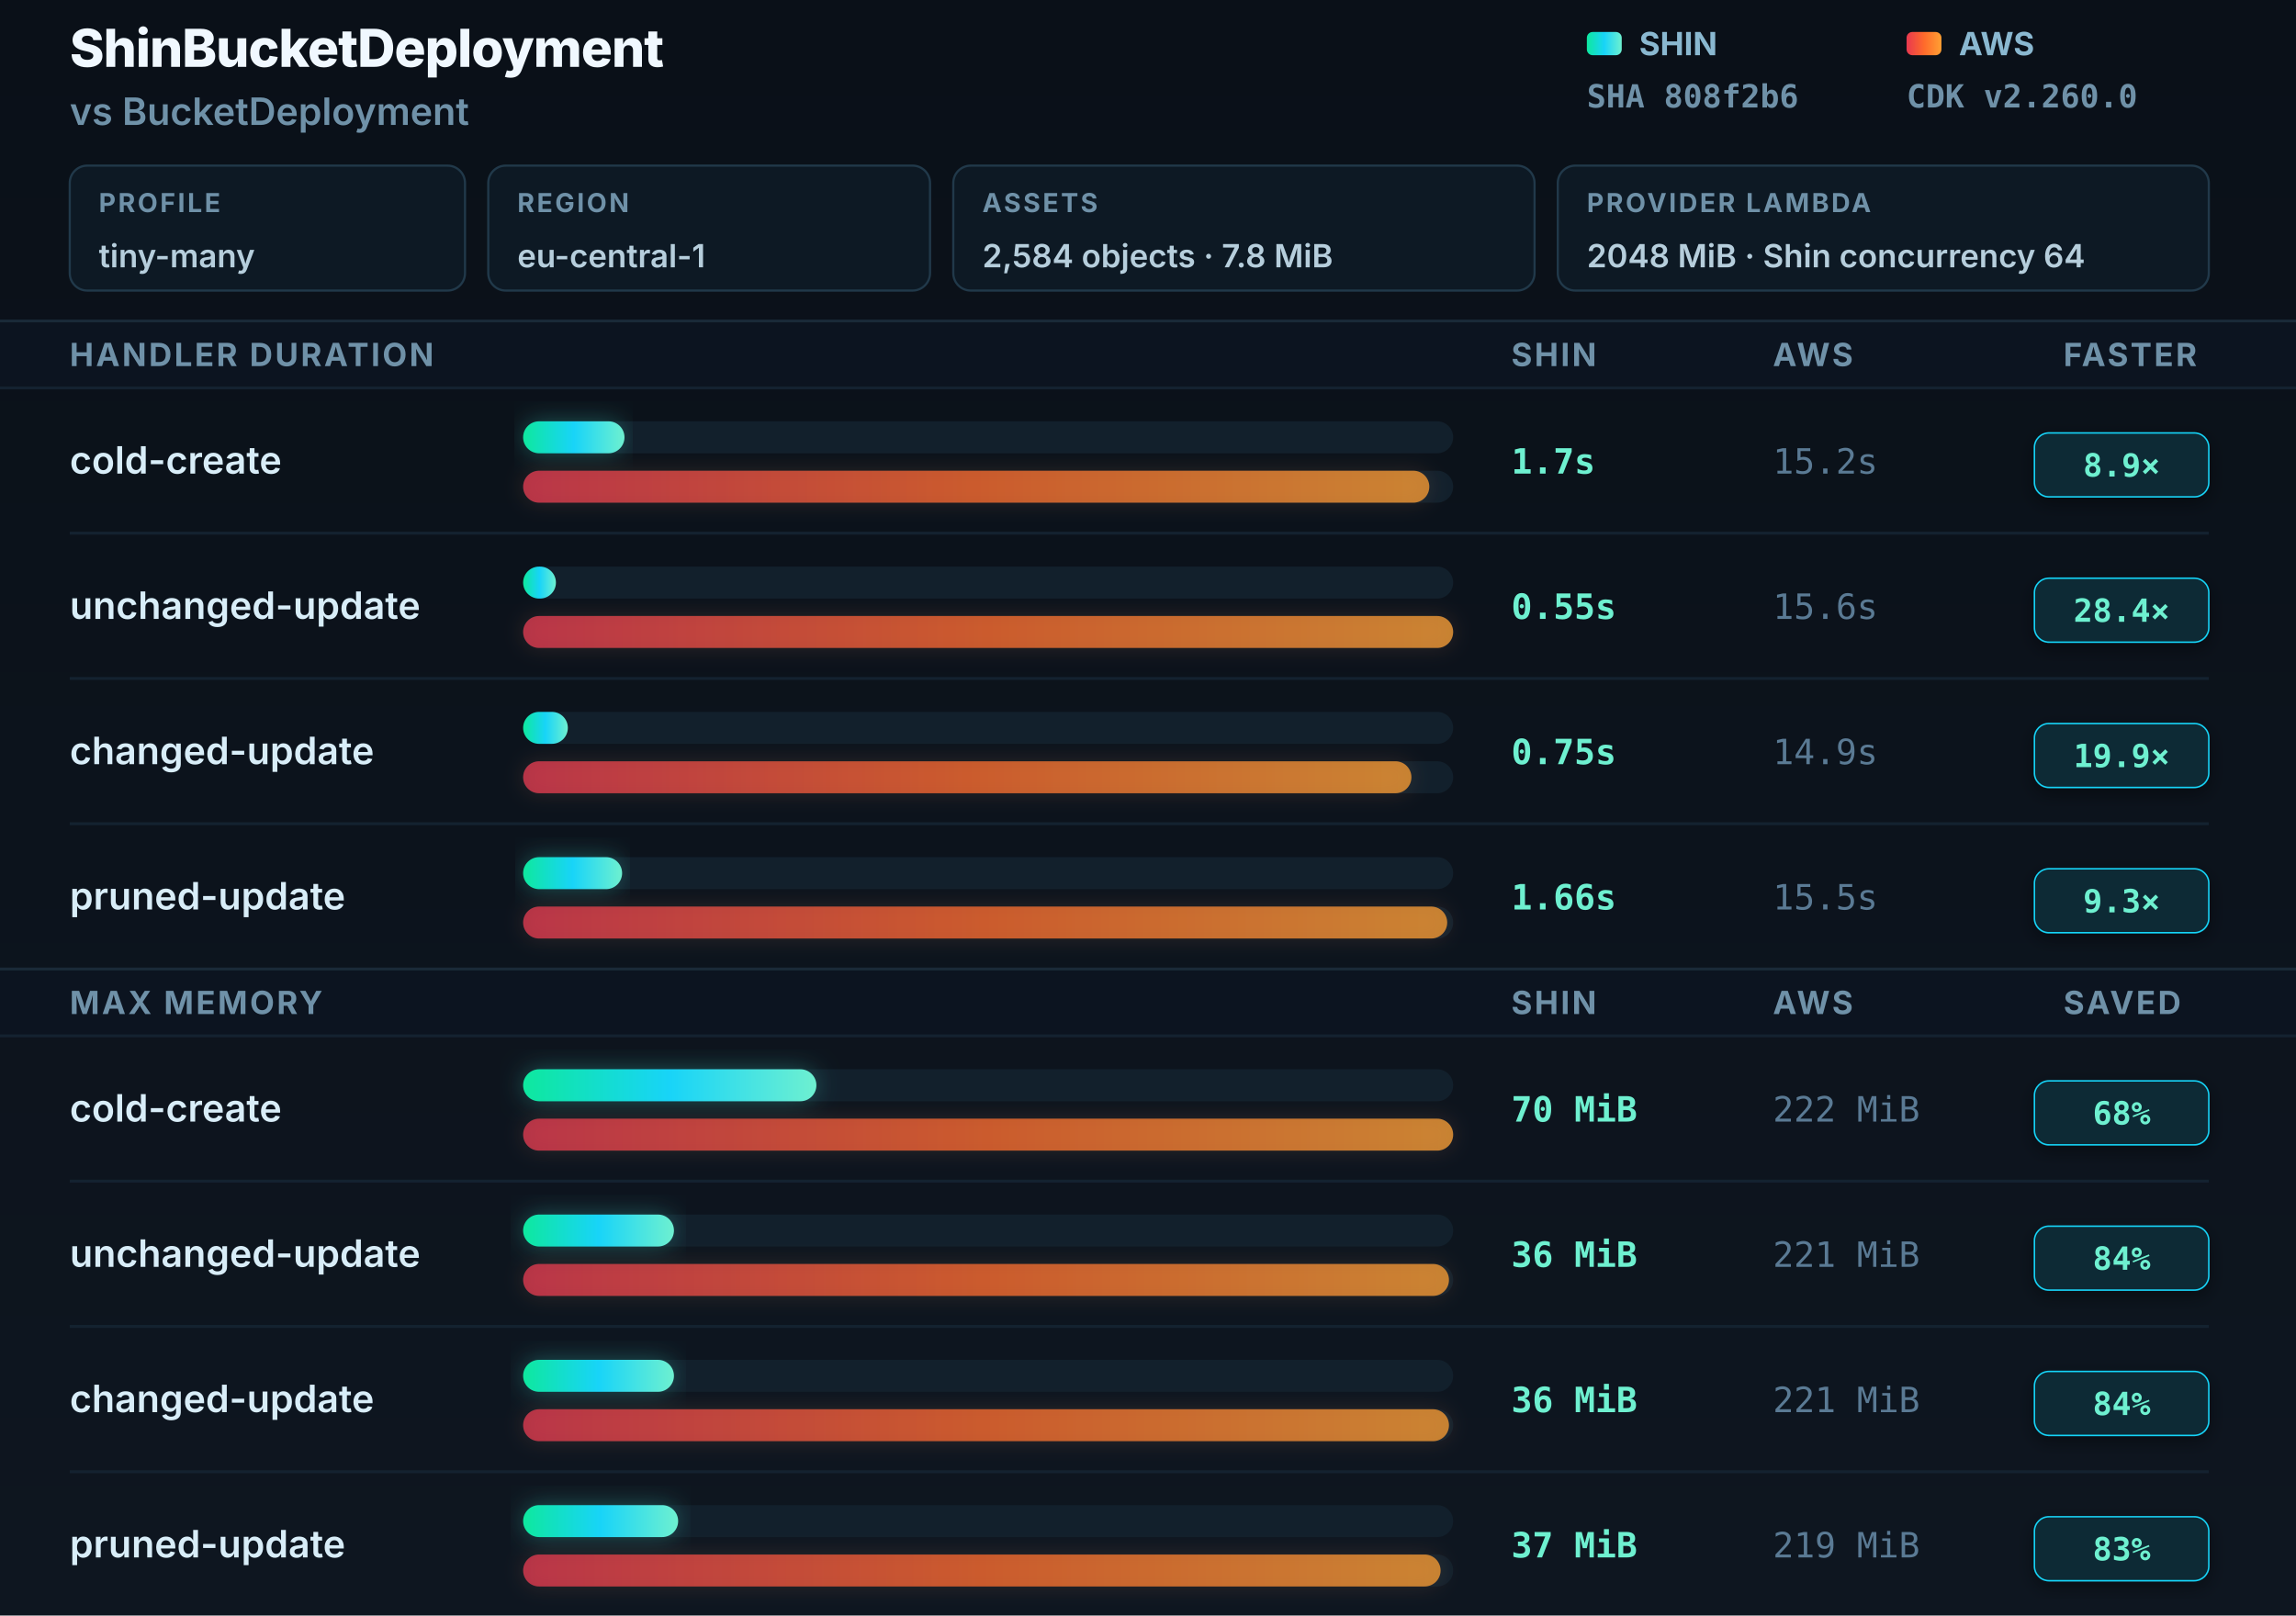
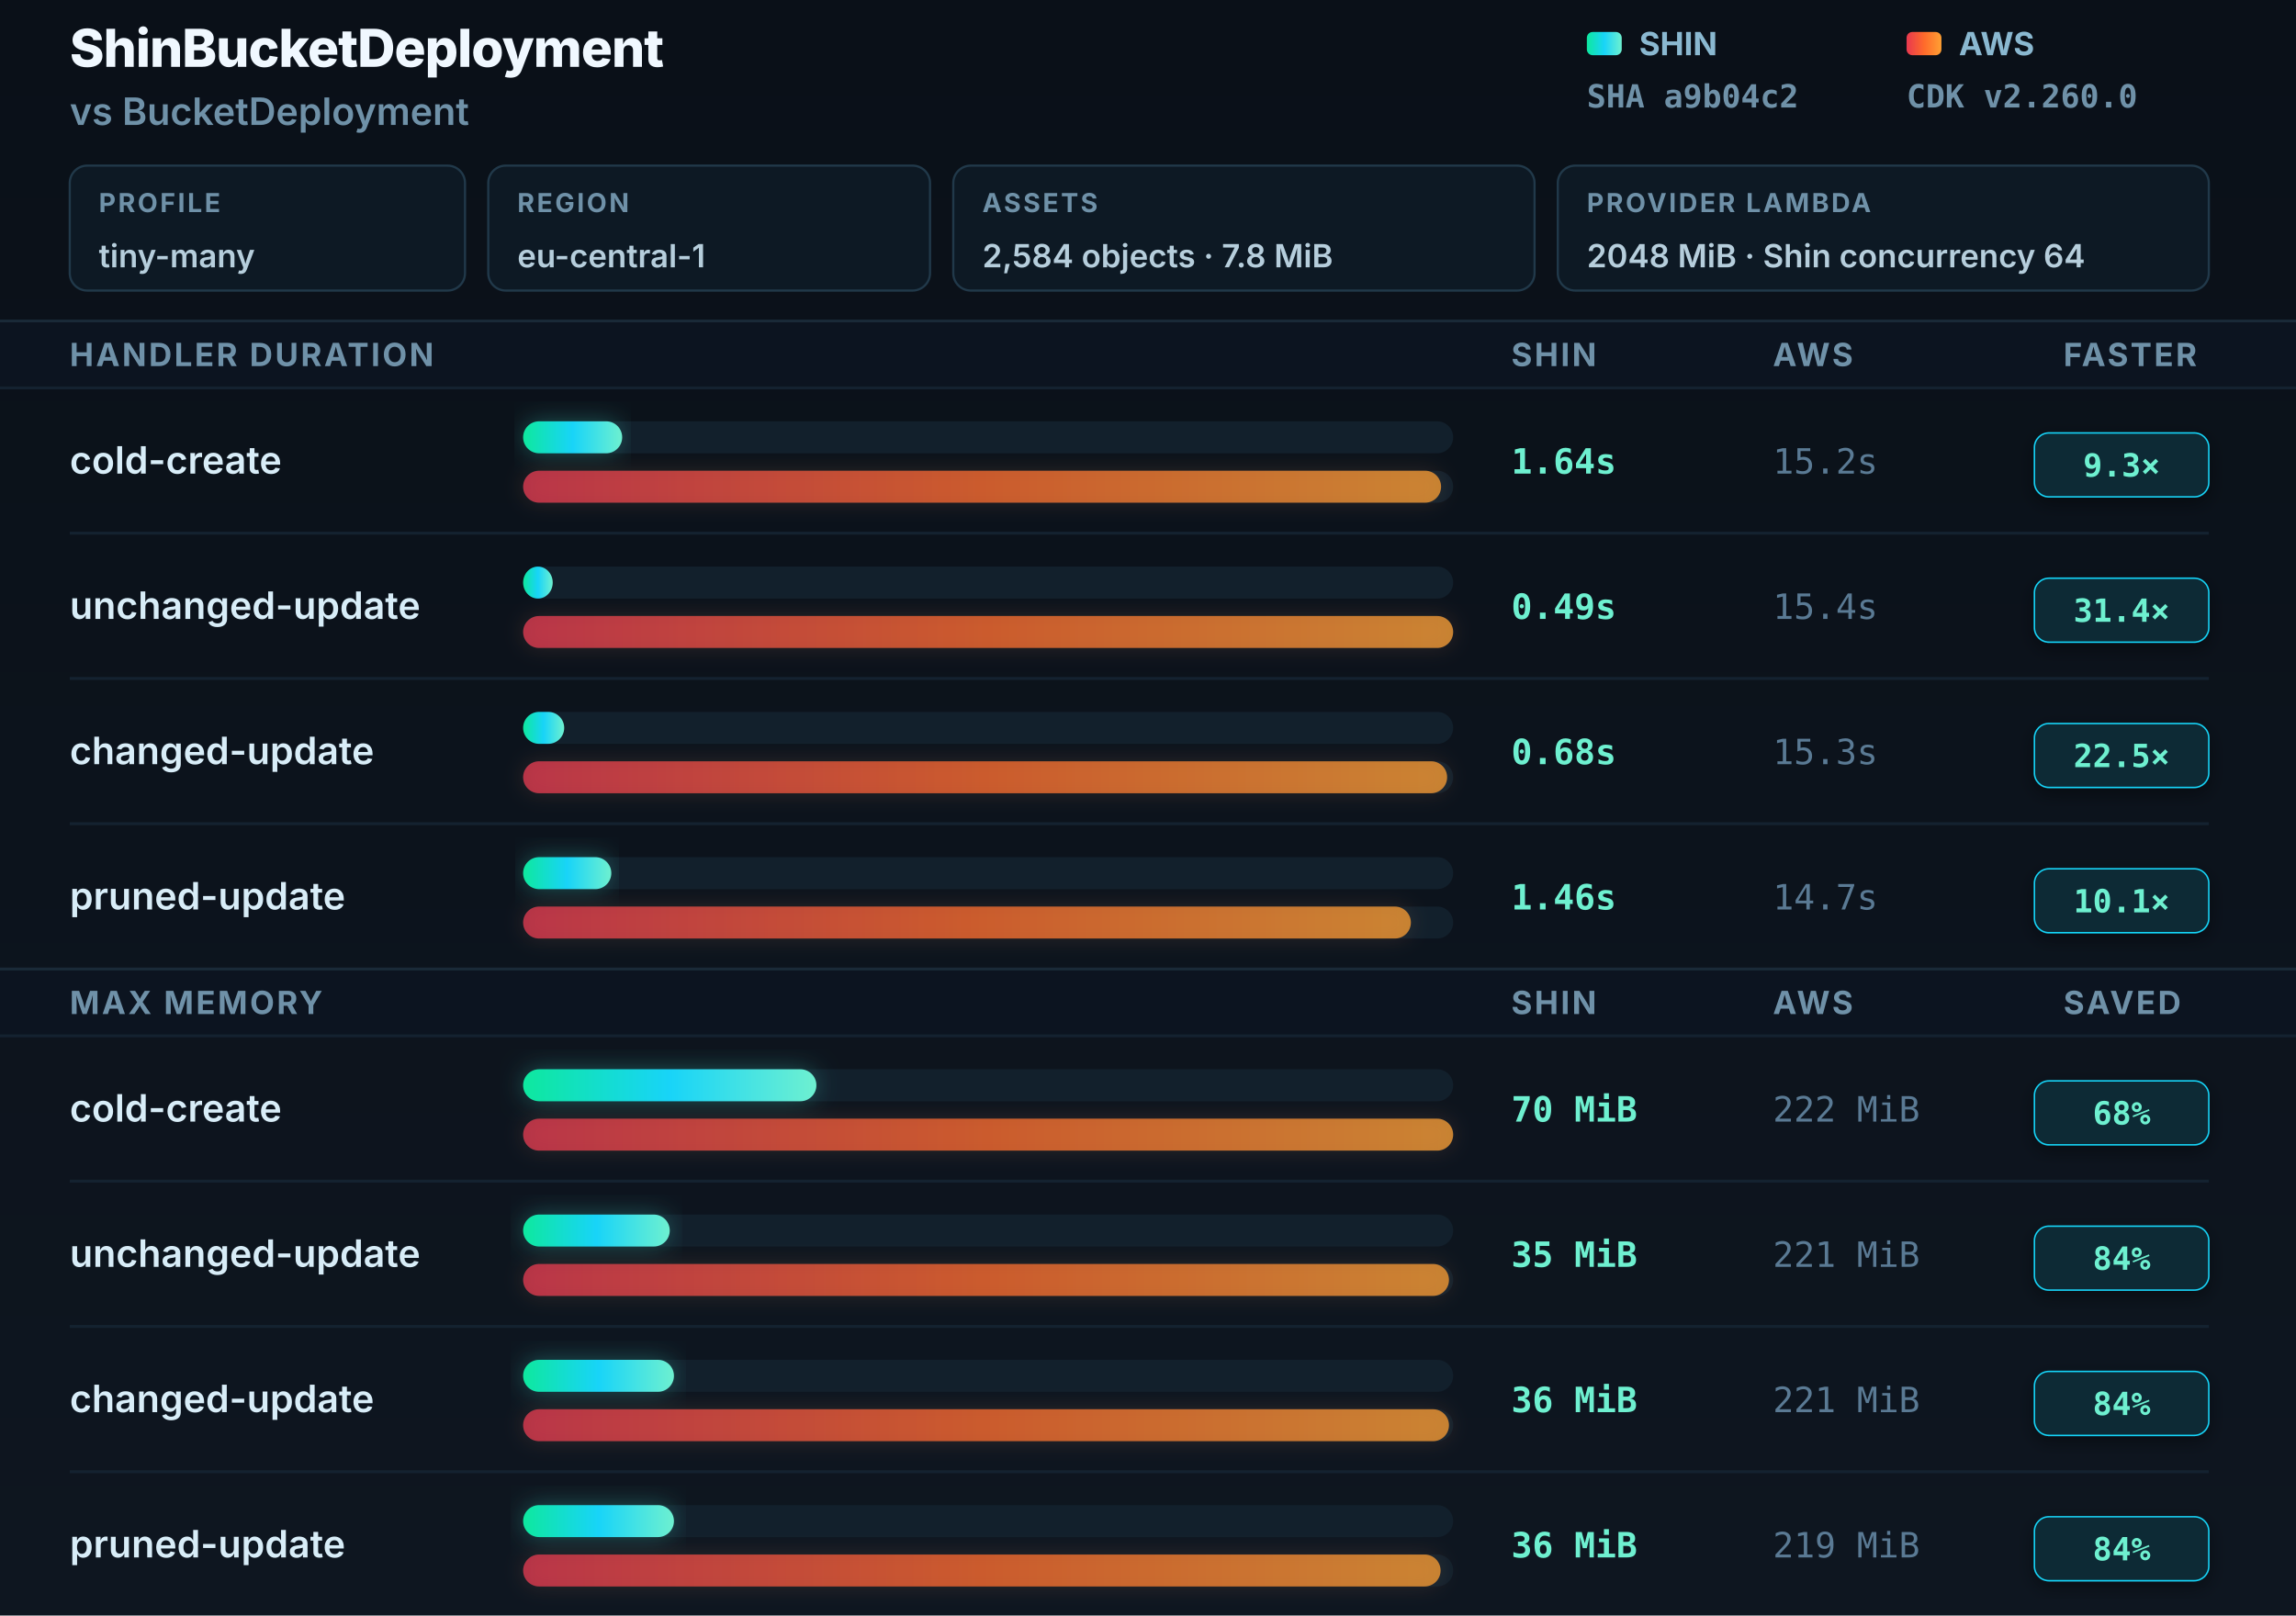
<svg xmlns="http://www.w3.org/2000/svg" width="790" height="556" viewBox="0 0 790 556" role="img" aria-labelledby="title desc">
  <defs>
    <linearGradient id="shin" x1="0" y1="0" x2="1" y2="0">
      <stop offset="0" stop-color="#0ee89e" />
      <stop offset="0.5" stop-color="#18d4f8" />
      <stop offset="1" stop-color="#6ef0d0" />
    </linearGradient>
    <linearGradient id="aws" x1="0" y1="0" x2="1" y2="0">
      <stop offset="0" stop-color="#e8384f" />
      <stop offset="0.5" stop-color="#ff6a2b" />
      <stop offset="1" stop-color="#ffa033" />
    </linearGradient>
    <linearGradient id="bgGrad" x1="0" y1="0" x2="0" y2="1">
      <stop offset="0" stop-color="#0a1018" />
      <stop offset="1" stop-color="#0e1620" />
    </linearGradient>
    <filter id="gS" x="-8%" y="-60%" width="116%" height="220%">
      <feGaussianBlur in="SourceGraphic" stdDeviation="4" />
      <feColorMatrix type="matrix" values="0 0 0 0 0.06 0 0 0 0 0.85 0 0 0 0 0.7 0 0 0 0.6 0" />
    </filter>
    <filter id="gA" x="-8%" y="-60%" width="116%" height="220%">
      <feGaussianBlur in="SourceGraphic" stdDeviation="3.5" />
      <feColorMatrix type="matrix" values="0 0 0 0 0.95 0 0 0 0 0.35 0 0 0 0 0.15 0 0 0 0.4 0" />
    </filter>
    <filter id="badgeShadow" x="-20%" y="-30%" width="140%" height="160%">
      <feDropShadow dx="0" dy="2" stdDeviation="3" flood-color="#000" flood-opacity="0.4" />
    </filter>
  </defs>
  <rect width="790" height="556" fill="url(#bgGrad)" />
  <text x="24" y="23" font-family="Inter, -apple-system, sans-serif" font-size="18" font-weight="800" fill="#f0f8ff" letter-spacing="-0.3">ShinBucketDeployment</text>
  <text x="24" y="43" font-family="Inter, -apple-system, sans-serif" font-size="13" font-weight="600" fill="#6f91a8">vs BucketDeployment</text>
  <rect x="24" y="57" width="136" height="43" rx="6" fill="#0d1924" stroke="#21394a" stroke-width="0.75" />
  <text x="34" y="73" font-family="Inter, -apple-system, sans-serif" font-size="9" font-weight="700" fill="#6f91a8" letter-spacing="0.8">PROFILE</text>
  <text x="34" y="92" font-family="Inter, -apple-system, sans-serif" font-size="11" font-weight="600" fill="#b6cedc">tiny-many</text>
  <rect x="168" y="57" width="152" height="43" rx="6" fill="#0d1924" stroke="#21394a" stroke-width="0.75" />
  <text x="178" y="73" font-family="Inter, -apple-system, sans-serif" font-size="9" font-weight="700" fill="#6f91a8" letter-spacing="0.8">REGION</text>
  <text x="178" y="92" font-family="Inter, -apple-system, sans-serif" font-size="11" font-weight="600" fill="#b6cedc">eu-central-1</text>
  <rect x="328" y="57" width="200" height="43" rx="6" fill="#0d1924" stroke="#21394a" stroke-width="0.75" />
  <text x="338" y="73" font-family="Inter, -apple-system, sans-serif" font-size="9" font-weight="700" fill="#6f91a8" letter-spacing="0.8">ASSETS</text>
  <text x="338" y="92" font-family="Inter, -apple-system, sans-serif" font-size="11" font-weight="600" fill="#b6cedc">2,584 objects · 7.8 MiB</text>
  <rect x="536" y="57" width="224" height="43" rx="6" fill="#0d1924" stroke="#21394a" stroke-width="0.75" />
  <text x="546" y="73" font-family="Inter, -apple-system, sans-serif" font-size="9" font-weight="700" fill="#6f91a8" letter-spacing="0.8">PROVIDER LAMBDA</text>
  <text x="546" y="92" font-family="Inter, -apple-system, sans-serif" font-size="11" font-weight="600" fill="#b6cedc">2048 MiB · Shin concurrency 64</text>
  <rect x="546" y="11" width="12" height="8" rx="2" fill="url(#shin)" />
  <text x="564" y="19" font-family="Inter, -apple-system, sans-serif" font-size="11" font-weight="700" fill="#8ab8d0">SHIN</text>
-   <text x="546" y="37" font-family="JetBrains Mono, monospace" font-size="11" font-weight="600" fill="#6f91a8">SHA 808f2b6</text>
+   <text x="546" y="37" font-family="JetBrains Mono, monospace" font-size="11" font-weight="600" fill="#6f91a8">SHA a9b04c2</text>
  <rect x="656" y="11" width="12" height="8" rx="2" fill="url(#aws)" />
  <text x="674" y="19" font-family="Inter, -apple-system, sans-serif" font-size="11" font-weight="700" fill="#8ab8d0">AWS</text>
  <text x="656" y="37" font-family="JetBrains Mono, monospace" font-size="11" font-weight="600" fill="#6f91a8">CDK v2.260.0</text>
  <rect x="0" y="110" width="790" height="1" fill="#1a2a38" />
  <rect y="111" width="790" height="22" fill="#0c1420" />
  <text x="24" y="126" font-family="Inter, -apple-system, sans-serif" font-size="11" font-weight="700" fill="#6f91a8" letter-spacing="0.8">HANDLER DURATION</text>
  <text x="520" y="126" font-family="Inter, -apple-system, sans-serif" font-size="11" font-weight="700" fill="#6f91a8" letter-spacing="0.8">SHIN</text>
  <text x="610" y="126" font-family="Inter, -apple-system, sans-serif" font-size="11" font-weight="700" fill="#6f91a8" letter-spacing="0.8">AWS</text>
  <text x="710" y="126" font-family="Inter, -apple-system, sans-serif" font-size="11" font-weight="700" fill="#6f91a8" letter-spacing="0.8">FASTER</text>
  <rect x="0" y="133" width="790" height="1" fill="#142230" />
  <text x="24" y="163" font-family="Inter, -apple-system, sans-serif" font-size="13" font-weight="600" fill="#d8edf8">cold-create</text>
  <rect x="180" y="145" width="320" height="11" rx="5.5" fill="#12202c" />
-   <rect x="180" y="145" width="34.872" height="11" rx="5.5" fill="url(#shin)" filter="url(#gS)" opacity="0.5" />
-   <rect x="180" y="145" width="34.872" height="11" rx="5.5" fill="url(#shin)" />
+   <rect x="180" y="145" width="34.078" height="11" rx="5.5" fill="url(#shin)" filter="url(#gS)" opacity="0.5" />
+   <rect x="180" y="145" width="34.078" height="11" rx="5.5" fill="url(#shin)" />
  <rect x="180" y="162" width="320" height="11" rx="5.5" fill="#12202c" />
-   <rect x="180" y="162" width="311.795" height="11" rx="5.5" fill="url(#aws)" filter="url(#gA)" opacity="0.35" />
-   <rect x="180" y="162" width="311.795" height="11" rx="5.5" fill="url(#aws)" opacity="0.75" />
-   <text x="520" y="163" font-family="JetBrains Mono, monospace" font-size="12" font-weight="700" fill="#6ef0d0">1.7s</text>
+   <rect x="180" y="162" width="315.844" height="11" rx="5.5" fill="url(#aws)" filter="url(#gA)" opacity="0.35" />
+   <rect x="180" y="162" width="315.844" height="11" rx="5.5" fill="url(#aws)" opacity="0.75" />
+   <text x="520" y="163" font-family="JetBrains Mono, monospace" font-size="12" font-weight="700" fill="#6ef0d0">1.64s</text>
  <text x="610" y="163" font-family="JetBrains Mono, monospace" font-size="12" font-weight="400" fill="#5a7a94">15.2s</text>
  <rect x="700" y="149" width="60" height="22" rx="5" fill="#082b35" stroke="#18d4f8" stroke-width="0.5" filter="url(#badgeShadow)" />
-   <text x="730" y="164" text-anchor="middle" font-family="JetBrains Mono, monospace" font-size="11" font-weight="800" fill="#6ef0d0">8.9×</text>
+   <text x="730" y="164" text-anchor="middle" font-family="JetBrains Mono, monospace" font-size="11" font-weight="800" fill="#6ef0d0">9.3×</text>
  <rect x="24" y="183" width="736" height="1" fill="#142230" />
  <text x="24" y="213" font-family="Inter, -apple-system, sans-serif" font-size="13" font-weight="600" fill="#d8edf8">unchanged-update</text>
  <rect x="180" y="195" width="320" height="11" rx="5.5" fill="#12202c" />
-   <rect x="180" y="195" width="11.282" height="11" rx="5.5" fill="url(#shin)" />
+   <rect x="180" y="195" width="10.182" height="11" rx="5.5" fill="url(#shin)" />
  <rect x="180" y="212" width="320" height="11" rx="5.5" fill="#12202c" />
  <rect x="180" y="212" width="320" height="11" rx="5.5" fill="url(#aws)" filter="url(#gA)" opacity="0.35" />
  <rect x="180" y="212" width="320" height="11" rx="5.5" fill="url(#aws)" opacity="0.75" />
-   <text x="520" y="213" font-family="JetBrains Mono, monospace" font-size="12" font-weight="700" fill="#6ef0d0">0.55s</text>
-   <text x="610" y="213" font-family="JetBrains Mono, monospace" font-size="12" font-weight="400" fill="#5a7a94">15.6s</text>
+   <text x="520" y="213" font-family="JetBrains Mono, monospace" font-size="12" font-weight="700" fill="#6ef0d0">0.49s</text>
+   <text x="610" y="213" font-family="JetBrains Mono, monospace" font-size="12" font-weight="400" fill="#5a7a94">15.4s</text>
  <rect x="700" y="199" width="60" height="22" rx="5" fill="#082b35" stroke="#18d4f8" stroke-width="0.5" filter="url(#badgeShadow)" />
-   <text x="730" y="214" text-anchor="middle" font-family="JetBrains Mono, monospace" font-size="11" font-weight="800" fill="#6ef0d0">28.4×</text>
+   <text x="730" y="214" text-anchor="middle" font-family="JetBrains Mono, monospace" font-size="11" font-weight="800" fill="#6ef0d0">31.4×</text>
  <rect x="24" y="233" width="736" height="1" fill="#142230" />
  <text x="24" y="263" font-family="Inter, -apple-system, sans-serif" font-size="13" font-weight="600" fill="#d8edf8">changed-update</text>
  <rect x="180" y="245" width="320" height="11" rx="5.5" fill="#12202c" />
-   <rect x="180" y="245" width="15.385" height="11" rx="5.5" fill="url(#shin)" />
+   <rect x="180" y="245" width="14.13" height="11" rx="5.5" fill="url(#shin)" />
  <rect x="180" y="262" width="320" height="11" rx="5.5" fill="#12202c" />
-   <rect x="180" y="262" width="305.641" height="11" rx="5.5" fill="url(#aws)" filter="url(#gA)" opacity="0.35" />
-   <rect x="180" y="262" width="305.641" height="11" rx="5.5" fill="url(#aws)" opacity="0.75" />
-   <text x="520" y="263" font-family="JetBrains Mono, monospace" font-size="12" font-weight="700" fill="#6ef0d0">0.75s</text>
-   <text x="610" y="263" font-family="JetBrains Mono, monospace" font-size="12" font-weight="400" fill="#5a7a94">14.9s</text>
+   <rect x="180" y="262" width="317.922" height="11" rx="5.5" fill="url(#aws)" filter="url(#gA)" opacity="0.35" />
+   <rect x="180" y="262" width="317.922" height="11" rx="5.5" fill="url(#aws)" opacity="0.75" />
+   <text x="520" y="263" font-family="JetBrains Mono, monospace" font-size="12" font-weight="700" fill="#6ef0d0">0.68s</text>
+   <text x="610" y="263" font-family="JetBrains Mono, monospace" font-size="12" font-weight="400" fill="#5a7a94">15.3s</text>
  <rect x="700" y="249" width="60" height="22" rx="5" fill="#082b35" stroke="#18d4f8" stroke-width="0.5" filter="url(#badgeShadow)" />
-   <text x="730" y="264" text-anchor="middle" font-family="JetBrains Mono, monospace" font-size="11" font-weight="800" fill="#6ef0d0">19.9×</text>
+   <text x="730" y="264" text-anchor="middle" font-family="JetBrains Mono, monospace" font-size="11" font-weight="800" fill="#6ef0d0">22.5×</text>
  <rect x="24" y="283" width="736" height="1" fill="#142230" />
  <text x="24" y="313" font-family="Inter, -apple-system, sans-serif" font-size="13" font-weight="600" fill="#d8edf8">pruned-update</text>
  <rect x="180" y="295" width="320" height="11" rx="5.5" fill="#12202c" />
-   <rect x="180" y="295" width="34.051" height="11" rx="5.5" fill="url(#shin)" filter="url(#gS)" opacity="0.5" />
-   <rect x="180" y="295" width="34.051" height="11" rx="5.5" fill="url(#shin)" />
+   <rect x="180" y="295" width="30.338" height="11" rx="5.5" fill="url(#shin)" filter="url(#gS)" opacity="0.5" />
+   <rect x="180" y="295" width="30.338" height="11" rx="5.5" fill="url(#shin)" />
  <rect x="180" y="312" width="320" height="11" rx="5.5" fill="#12202c" />
-   <rect x="180" y="312" width="317.949" height="11" rx="5.5" fill="url(#aws)" filter="url(#gA)" opacity="0.35" />
-   <rect x="180" y="312" width="317.949" height="11" rx="5.5" fill="url(#aws)" opacity="0.75" />
-   <text x="520" y="313" font-family="JetBrains Mono, monospace" font-size="12" font-weight="700" fill="#6ef0d0">1.66s</text>
-   <text x="610" y="313" font-family="JetBrains Mono, monospace" font-size="12" font-weight="400" fill="#5a7a94">15.5s</text>
+   <rect x="180" y="312" width="305.455" height="11" rx="5.5" fill="url(#aws)" filter="url(#gA)" opacity="0.35" />
+   <rect x="180" y="312" width="305.455" height="11" rx="5.5" fill="url(#aws)" opacity="0.75" />
+   <text x="520" y="313" font-family="JetBrains Mono, monospace" font-size="12" font-weight="700" fill="#6ef0d0">1.46s</text>
+   <text x="610" y="313" font-family="JetBrains Mono, monospace" font-size="12" font-weight="400" fill="#5a7a94">14.7s</text>
  <rect x="700" y="299" width="60" height="22" rx="5" fill="#082b35" stroke="#18d4f8" stroke-width="0.5" filter="url(#badgeShadow)" />
-   <text x="730" y="314" text-anchor="middle" font-family="JetBrains Mono, monospace" font-size="11" font-weight="800" fill="#6ef0d0">9.3×</text>
+   <text x="730" y="314" text-anchor="middle" font-family="JetBrains Mono, monospace" font-size="11" font-weight="800" fill="#6ef0d0">10.1×</text>
  <rect x="0" y="333" width="790" height="1" fill="#1a2a38" />
  <rect y="334" width="790" height="22" fill="#0c1420" />
  <text x="24" y="349" font-family="Inter, -apple-system, sans-serif" font-size="11" font-weight="700" fill="#6f91a8" letter-spacing="0.8">MAX MEMORY</text>
  <text x="520" y="349" font-family="Inter, -apple-system, sans-serif" font-size="11" font-weight="700" fill="#6f91a8" letter-spacing="0.8">SHIN</text>
  <text x="610" y="349" font-family="Inter, -apple-system, sans-serif" font-size="11" font-weight="700" fill="#6f91a8" letter-spacing="0.8">AWS</text>
  <text x="710" y="349" font-family="Inter, -apple-system, sans-serif" font-size="11" font-weight="700" fill="#6f91a8" letter-spacing="0.8">SAVED</text>
  <rect x="0" y="356" width="790" height="1" fill="#142230" />
  <text x="24" y="386" font-family="Inter, -apple-system, sans-serif" font-size="13" font-weight="600" fill="#d8edf8">cold-create</text>
  <rect x="180" y="368" width="320" height="11" rx="5.5" fill="#12202c" />
  <rect x="180" y="368" width="100.901" height="11" rx="5.5" fill="url(#shin)" filter="url(#gS)" opacity="0.5" />
  <rect x="180" y="368" width="100.901" height="11" rx="5.5" fill="url(#shin)" />
  <rect x="180" y="385" width="320" height="11" rx="5.5" fill="#12202c" />
  <rect x="180" y="385" width="320" height="11" rx="5.5" fill="url(#aws)" filter="url(#gA)" opacity="0.35" />
  <rect x="180" y="385" width="320" height="11" rx="5.5" fill="url(#aws)" opacity="0.75" />
  <text x="520" y="386" font-family="JetBrains Mono, monospace" font-size="12" font-weight="700" fill="#6ef0d0">70 MiB</text>
  <text x="610" y="386" font-family="JetBrains Mono, monospace" font-size="12" font-weight="400" fill="#5a7a94">222 MiB</text>
  <rect x="700" y="372" width="60" height="22" rx="5" fill="#082b35" stroke="#18d4f8" stroke-width="0.5" filter="url(#badgeShadow)" />
  <text x="730" y="387" text-anchor="middle" font-family="JetBrains Mono, monospace" font-size="11" font-weight="800" fill="#6ef0d0">68%</text>
  <rect x="24" y="406" width="736" height="1" fill="#142230" />
  <text x="24" y="436" font-family="Inter, -apple-system, sans-serif" font-size="13" font-weight="600" fill="#d8edf8">unchanged-update</text>
  <rect x="180" y="418" width="320" height="11" rx="5.5" fill="#12202c" />
-   <rect x="180" y="418" width="51.892" height="11" rx="5.5" fill="url(#shin)" filter="url(#gS)" opacity="0.5" />
-   <rect x="180" y="418" width="51.892" height="11" rx="5.5" fill="url(#shin)" />
+   <rect x="180" y="418" width="50.45" height="11" rx="5.5" fill="url(#shin)" filter="url(#gS)" opacity="0.5" />
+   <rect x="180" y="418" width="50.45" height="11" rx="5.5" fill="url(#shin)" />
  <rect x="180" y="435" width="320" height="11" rx="5.5" fill="#12202c" />
  <rect x="180" y="435" width="318.559" height="11" rx="5.5" fill="url(#aws)" filter="url(#gA)" opacity="0.35" />
  <rect x="180" y="435" width="318.559" height="11" rx="5.5" fill="url(#aws)" opacity="0.75" />
-   <text x="520" y="436" font-family="JetBrains Mono, monospace" font-size="12" font-weight="700" fill="#6ef0d0">36 MiB</text>
+   <text x="520" y="436" font-family="JetBrains Mono, monospace" font-size="12" font-weight="700" fill="#6ef0d0">35 MiB</text>
  <text x="610" y="436" font-family="JetBrains Mono, monospace" font-size="12" font-weight="400" fill="#5a7a94">221 MiB</text>
  <rect x="700" y="422" width="60" height="22" rx="5" fill="#082b35" stroke="#18d4f8" stroke-width="0.5" filter="url(#badgeShadow)" />
  <text x="730" y="437" text-anchor="middle" font-family="JetBrains Mono, monospace" font-size="11" font-weight="800" fill="#6ef0d0">84%</text>
  <rect x="24" y="456" width="736" height="1" fill="#142230" />
  <text x="24" y="486" font-family="Inter, -apple-system, sans-serif" font-size="13" font-weight="600" fill="#d8edf8">changed-update</text>
  <rect x="180" y="468" width="320" height="11" rx="5.5" fill="#12202c" />
  <rect x="180" y="468" width="51.892" height="11" rx="5.5" fill="url(#shin)" filter="url(#gS)" opacity="0.5" />
  <rect x="180" y="468" width="51.892" height="11" rx="5.5" fill="url(#shin)" />
  <rect x="180" y="485" width="320" height="11" rx="5.5" fill="#12202c" />
  <rect x="180" y="485" width="318.559" height="11" rx="5.5" fill="url(#aws)" filter="url(#gA)" opacity="0.35" />
  <rect x="180" y="485" width="318.559" height="11" rx="5.5" fill="url(#aws)" opacity="0.75" />
  <text x="520" y="486" font-family="JetBrains Mono, monospace" font-size="12" font-weight="700" fill="#6ef0d0">36 MiB</text>
  <text x="610" y="486" font-family="JetBrains Mono, monospace" font-size="12" font-weight="400" fill="#5a7a94">221 MiB</text>
  <rect x="700" y="472" width="60" height="22" rx="5" fill="#082b35" stroke="#18d4f8" stroke-width="0.5" filter="url(#badgeShadow)" />
  <text x="730" y="487" text-anchor="middle" font-family="JetBrains Mono, monospace" font-size="11" font-weight="800" fill="#6ef0d0">84%</text>
  <rect x="24" y="506" width="736" height="1" fill="#142230" />
  <text x="24" y="536" font-family="Inter, -apple-system, sans-serif" font-size="13" font-weight="600" fill="#d8edf8">pruned-update</text>
  <rect x="180" y="518" width="320" height="11" rx="5.5" fill="#12202c" />
-   <rect x="180" y="518" width="53.333" height="11" rx="5.5" fill="url(#shin)" filter="url(#gS)" opacity="0.5" />
-   <rect x="180" y="518" width="53.333" height="11" rx="5.5" fill="url(#shin)" />
+   <rect x="180" y="518" width="51.892" height="11" rx="5.5" fill="url(#shin)" filter="url(#gS)" opacity="0.5" />
+   <rect x="180" y="518" width="51.892" height="11" rx="5.5" fill="url(#shin)" />
  <rect x="180" y="535" width="320" height="11" rx="5.5" fill="#12202c" />
  <rect x="180" y="535" width="315.676" height="11" rx="5.5" fill="url(#aws)" filter="url(#gA)" opacity="0.35" />
  <rect x="180" y="535" width="315.676" height="11" rx="5.5" fill="url(#aws)" opacity="0.75" />
-   <text x="520" y="536" font-family="JetBrains Mono, monospace" font-size="12" font-weight="700" fill="#6ef0d0">37 MiB</text>
+   <text x="520" y="536" font-family="JetBrains Mono, monospace" font-size="12" font-weight="700" fill="#6ef0d0">36 MiB</text>
  <text x="610" y="536" font-family="JetBrains Mono, monospace" font-size="12" font-weight="400" fill="#5a7a94">219 MiB</text>
  <rect x="700" y="522" width="60" height="22" rx="5" fill="#082b35" stroke="#18d4f8" stroke-width="0.5" filter="url(#badgeShadow)" />
-   <text x="730" y="537" text-anchor="middle" font-family="JetBrains Mono, monospace" font-size="11" font-weight="800" fill="#6ef0d0">83%</text>
+   <text x="730" y="537" text-anchor="middle" font-family="JetBrains Mono, monospace" font-size="11" font-weight="800" fill="#6ef0d0">84%</text>
</svg>
